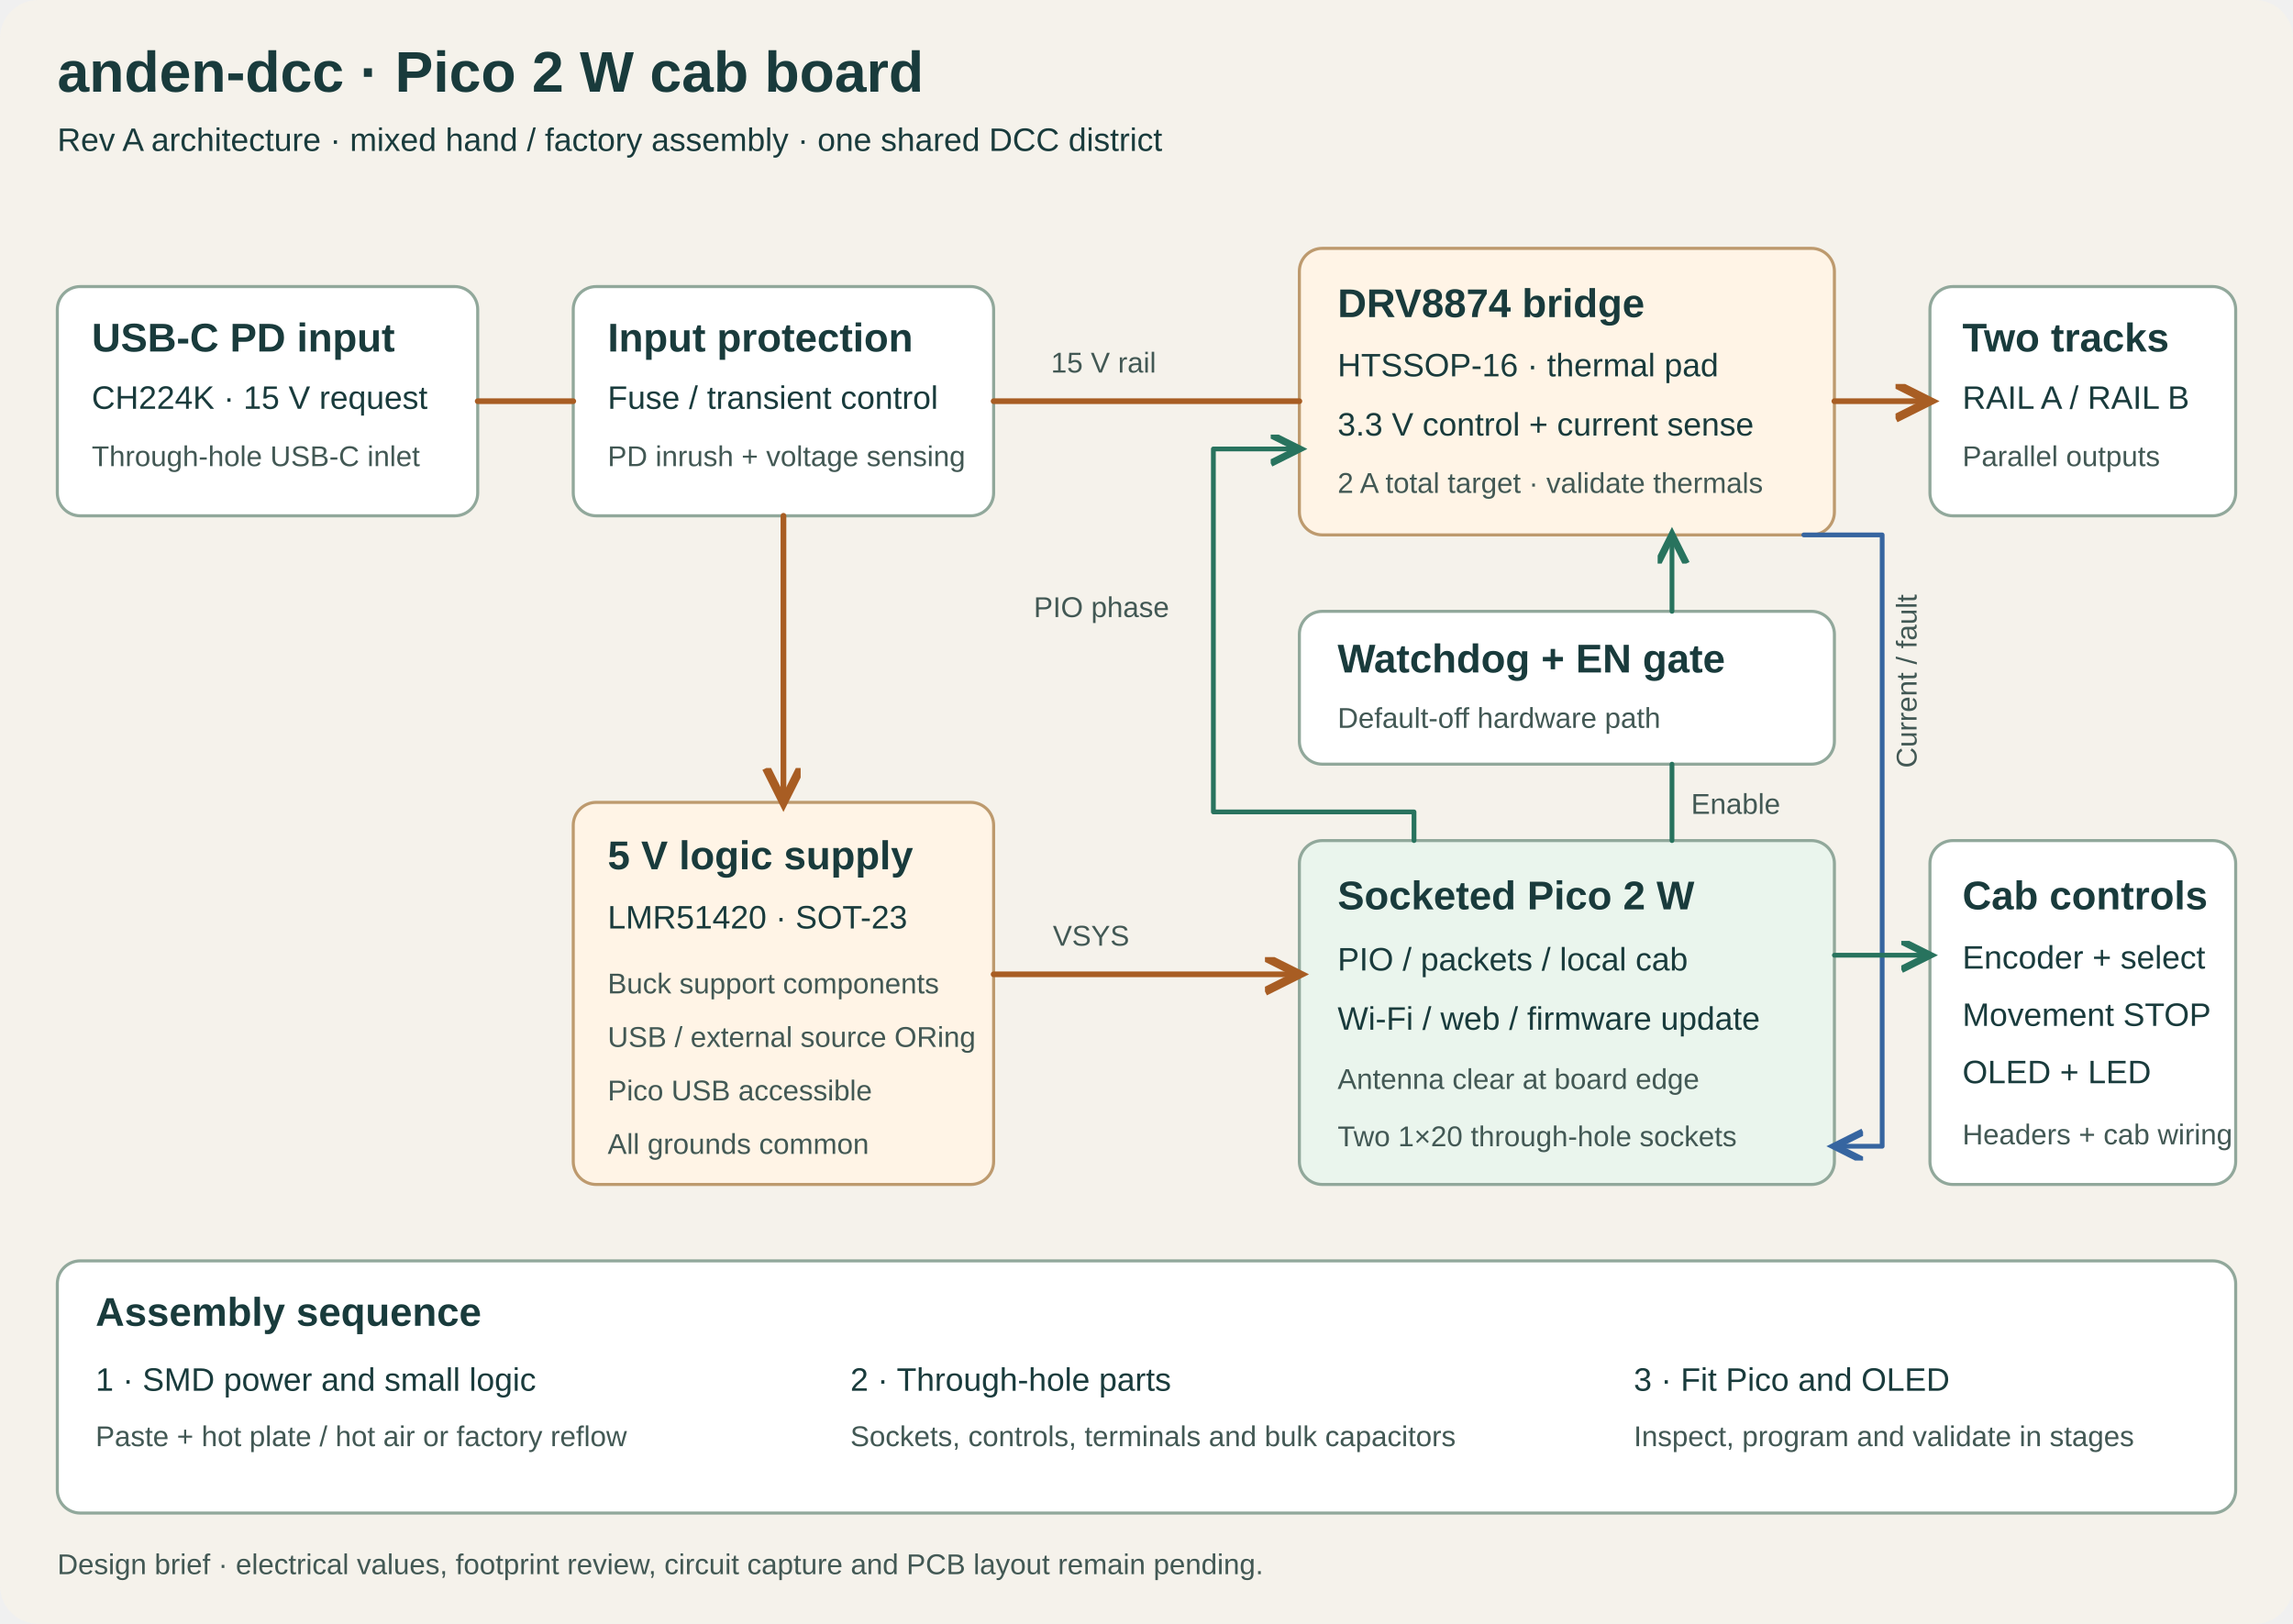
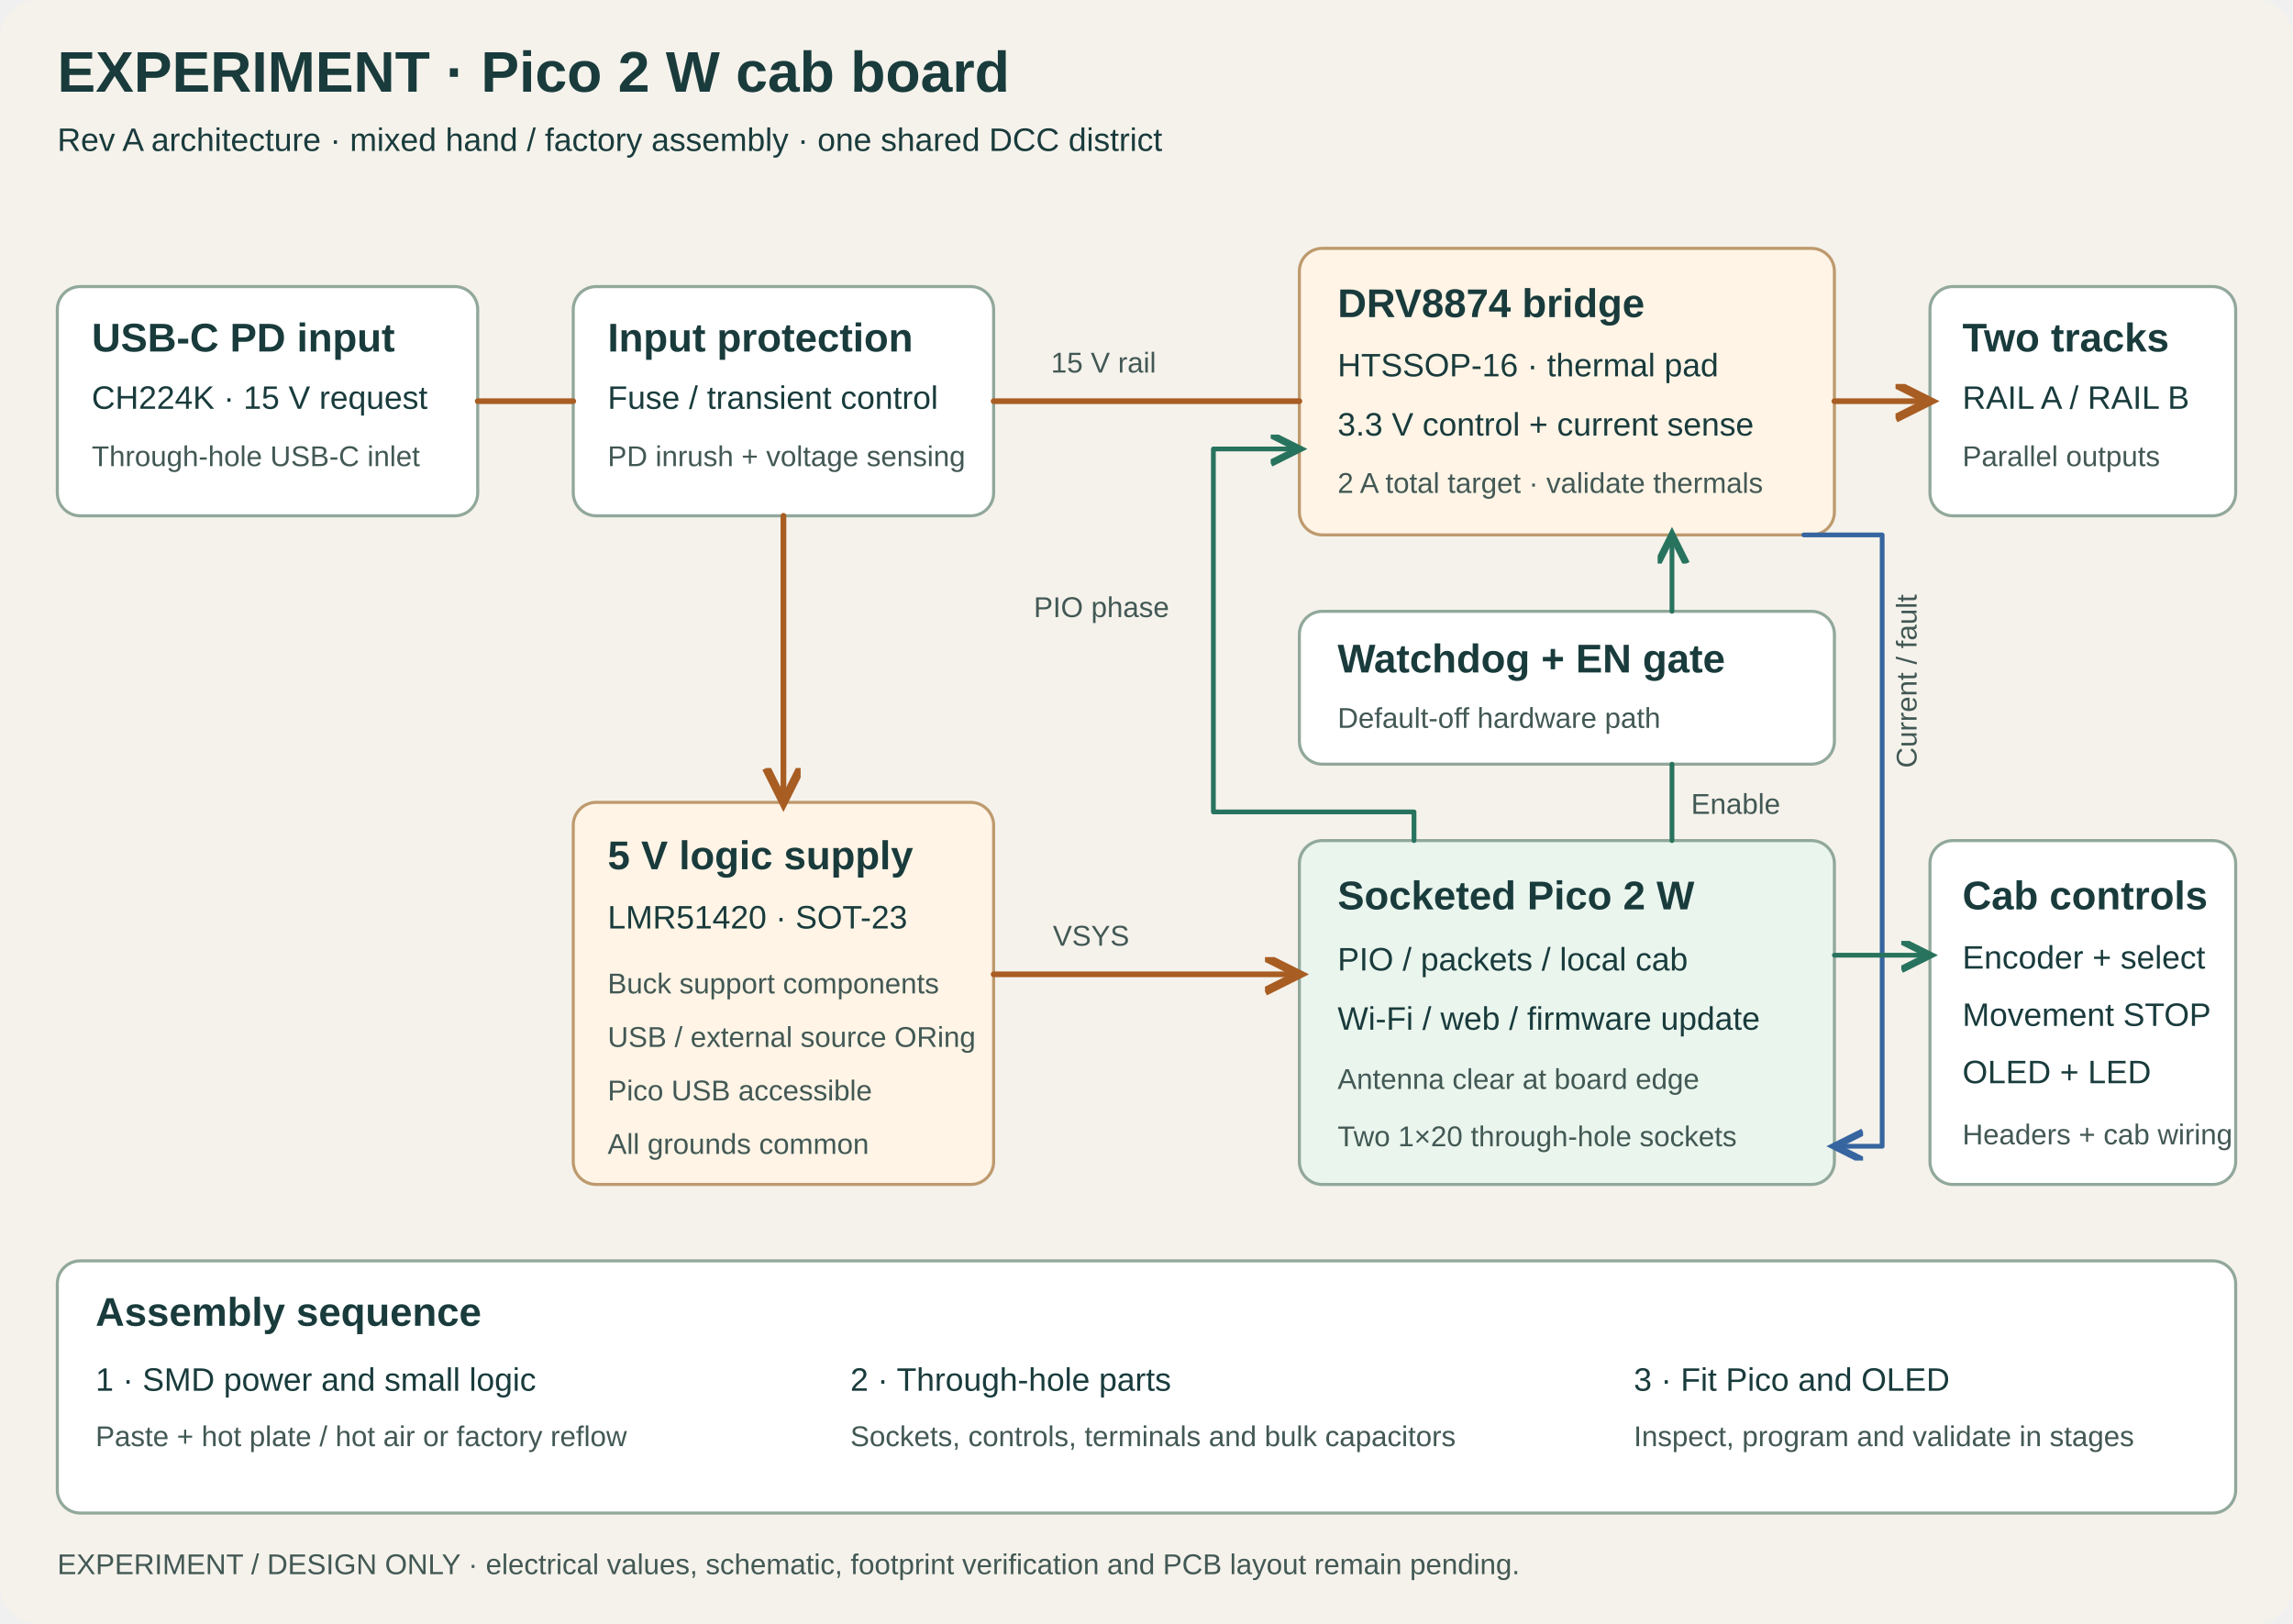
<svg xmlns="http://www.w3.org/2000/svg" width="1200" height="850" viewBox="0 0 1200 850" role="img" aria-labelledby="title desc">
  <defs>
    <style>
text{font-family:Arial,Helvetica,sans-serif;fill:#193b3c}.title{font-size:30px;font-weight:700}.head{font-size:21px;font-weight:700}.body{font-size:17px}.small{font-size:15px;fill:#425854}.box{fill:#fff;stroke:#91a89b;stroke-width:1.6}.power{fill:none;stroke:#a85d23;stroke-width:3}.signal{fill:none;stroke:#28735e;stroke-width:2.5}.sense{fill:none;stroke:#3665a0;stroke-width:2.5}.line{stroke-linejoin:round;stroke-linecap:round}
</style>
    <marker id="power" markerWidth="8" markerHeight="8" refX="6" refY="3" orient="auto">
      <path d="M0 0 6 3 0 6" fill="none" stroke="#a85d23" stroke-width="1.5" />
    </marker>
    <marker id="signal" markerWidth="8" markerHeight="8" refX="6" refY="3" orient="auto">
      <path d="M0 0 6 3 0 6" fill="none" stroke="#28735e" stroke-width="1.5" />
    </marker>
    <marker id="sense" markerWidth="8" markerHeight="8" refX="6" refY="3" orient="auto">
      <path d="M0 0 6 3 0 6" fill="none" stroke="#3665a0" stroke-width="1.5" />
    </marker>
  </defs>
  <rect width="1200" height="850" rx="20" fill="#f5f2eb" />
-   <text x="30" y="48" class="title">anden-dcc · Pico 2 W cab board</text>
+   <text x="30" y="48" class="title">EXPERIMENT · Pico 2 W cab board</text>
  <text x="30" y="79" class="body">Rev A architecture · mixed hand / factory assembly · one shared DCC district</text>
  <rect x="30" y="150" width="220" height="120" rx="12" class="box" />
  <text x="48" y="184" class="head">USB-C PD input</text>
  <text x="48" y="214" class="body">CH224K · 15 V request</text>
  <text x="48" y="244" class="small">Through-hole USB-C inlet</text>
  <rect x="300" y="150" width="220" height="120" rx="12" class="box" />
  <text x="318" y="184" class="head">Input protection</text>
  <text x="318" y="214" class="body">Fuse / transient control</text>
  <text x="318" y="244" class="small">PD inrush + voltage sensing</text>
  <rect x="680" y="130" width="280" height="150" rx="12" fill="#fff4e6" stroke="#bd9a6e" stroke-width="1.6" />
  <text x="700" y="166" class="head">DRV8874 bridge</text>
  <text x="700" y="197" class="body">HTSSOP-16 · thermal pad</text>
  <text x="700" y="228" class="body">3.3 V control + current sense</text>
  <text x="700" y="258" class="small">2 A total target · validate thermals</text>
  <rect x="1010" y="150" width="160" height="120" rx="12" class="box" />
  <text x="1027" y="184" class="head">Two tracks</text>
  <text x="1027" y="214" class="body">RAIL A / RAIL B</text>
  <text x="1027" y="244" class="small">Parallel outputs</text>
  <path d="M250 210H300 M520 210H680 M960 210H1010" class="power line" marker-end="url(#power)" />
  <text x="550" y="195" class="small">15 V rail</text>
  <rect x="300" y="420" width="220" height="200" rx="12" fill="#fff4e6" stroke="#bd9a6e" stroke-width="1.6" />
  <text x="318" y="455" class="head">5 V logic supply</text>
  <text x="318" y="486" class="body">LMR51420 · SOT-23</text>
  <text x="318" y="520" class="small">Buck support components</text>
  <text x="318" y="548" class="small">USB / external source ORing</text>
  <text x="318" y="576" class="small">Pico USB accessible</text>
  <text x="318" y="604" class="small">All grounds common</text>
  <path d="M410 270V420" class="power line" marker-end="url(#power)" />
  <rect x="680" y="320" width="280" height="80" rx="12" class="box" />
  <text x="700" y="352" class="head">Watchdog + EN gate</text>
  <text x="700" y="381" class="small">Default-off hardware path</text>
  <rect x="680" y="440" width="280" height="180" rx="12" fill="#eaf5ed" stroke="#91a89b" stroke-width="1.6" />
  <text x="700" y="476" class="head">Socketed Pico 2 W</text>
  <text x="700" y="508" class="body">PIO / packets / local cab</text>
  <text x="700" y="539" class="body">Wi-Fi / web / firmware update</text>
  <text x="700" y="570" class="small">Antenna clear at board edge</text>
  <text x="700" y="600" class="small">Two 1×20 through-hole sockets</text>
  <path d="M520 510H680" class="power line" marker-end="url(#power)" />
  <text x="551" y="495" class="small">VSYS</text>
  <path d="M875 440V400 M875 320V280" class="signal line" marker-end="url(#signal)" />
  <path d="M740 440V425H635V235H680" class="signal line" marker-end="url(#signal)" />
  <text x="541" y="323" class="small">PIO phase</text>
  <text x="885" y="426" class="small">Enable</text>
  <path d="M944 280H985V600H960" class="sense line" marker-end="url(#sense)" />
  <text x="1003" y="402" transform="rotate(-90 1003 402)" class="small">Current / fault</text>
  <rect x="1010" y="440" width="160" height="180" rx="12" class="box" />
  <text x="1027" y="476" class="head">Cab controls</text>
  <text x="1027" y="507" class="body">Encoder + select</text>
  <text x="1027" y="537" class="body">Movement STOP</text>
  <text x="1027" y="567" class="body">OLED + LED</text>
  <text x="1027" y="599" class="small">Headers + cab wiring</text>
  <path d="M960 500H1010" class="signal line" marker-end="url(#signal)" />
  <rect x="30" y="660" width="1140" height="132" rx="12" class="box" />
  <text x="50" y="694" class="head">Assembly sequence</text>
  <text x="50" y="728" class="body">1 · SMD power and small logic</text>
  <text x="50" y="757" class="small">Paste + hot plate / hot air or factory reflow</text>
  <text x="445" y="728" class="body">2 · Through-hole parts</text>
  <text x="445" y="757" class="small">Sockets, controls, terminals and bulk capacitors</text>
  <text x="855" y="728" class="body">3 · Fit Pico and OLED</text>
  <text x="855" y="757" class="small">Inspect, program and validate in stages</text>
-   <text x="30" y="824" class="small">Design brief · electrical values, footprint review, circuit capture and PCB layout remain pending.</text>
+   <text x="30" y="824" class="small">EXPERIMENT / DESIGN ONLY · electrical values, schematic, footprint verification and PCB layout remain pending.</text>
</svg>
